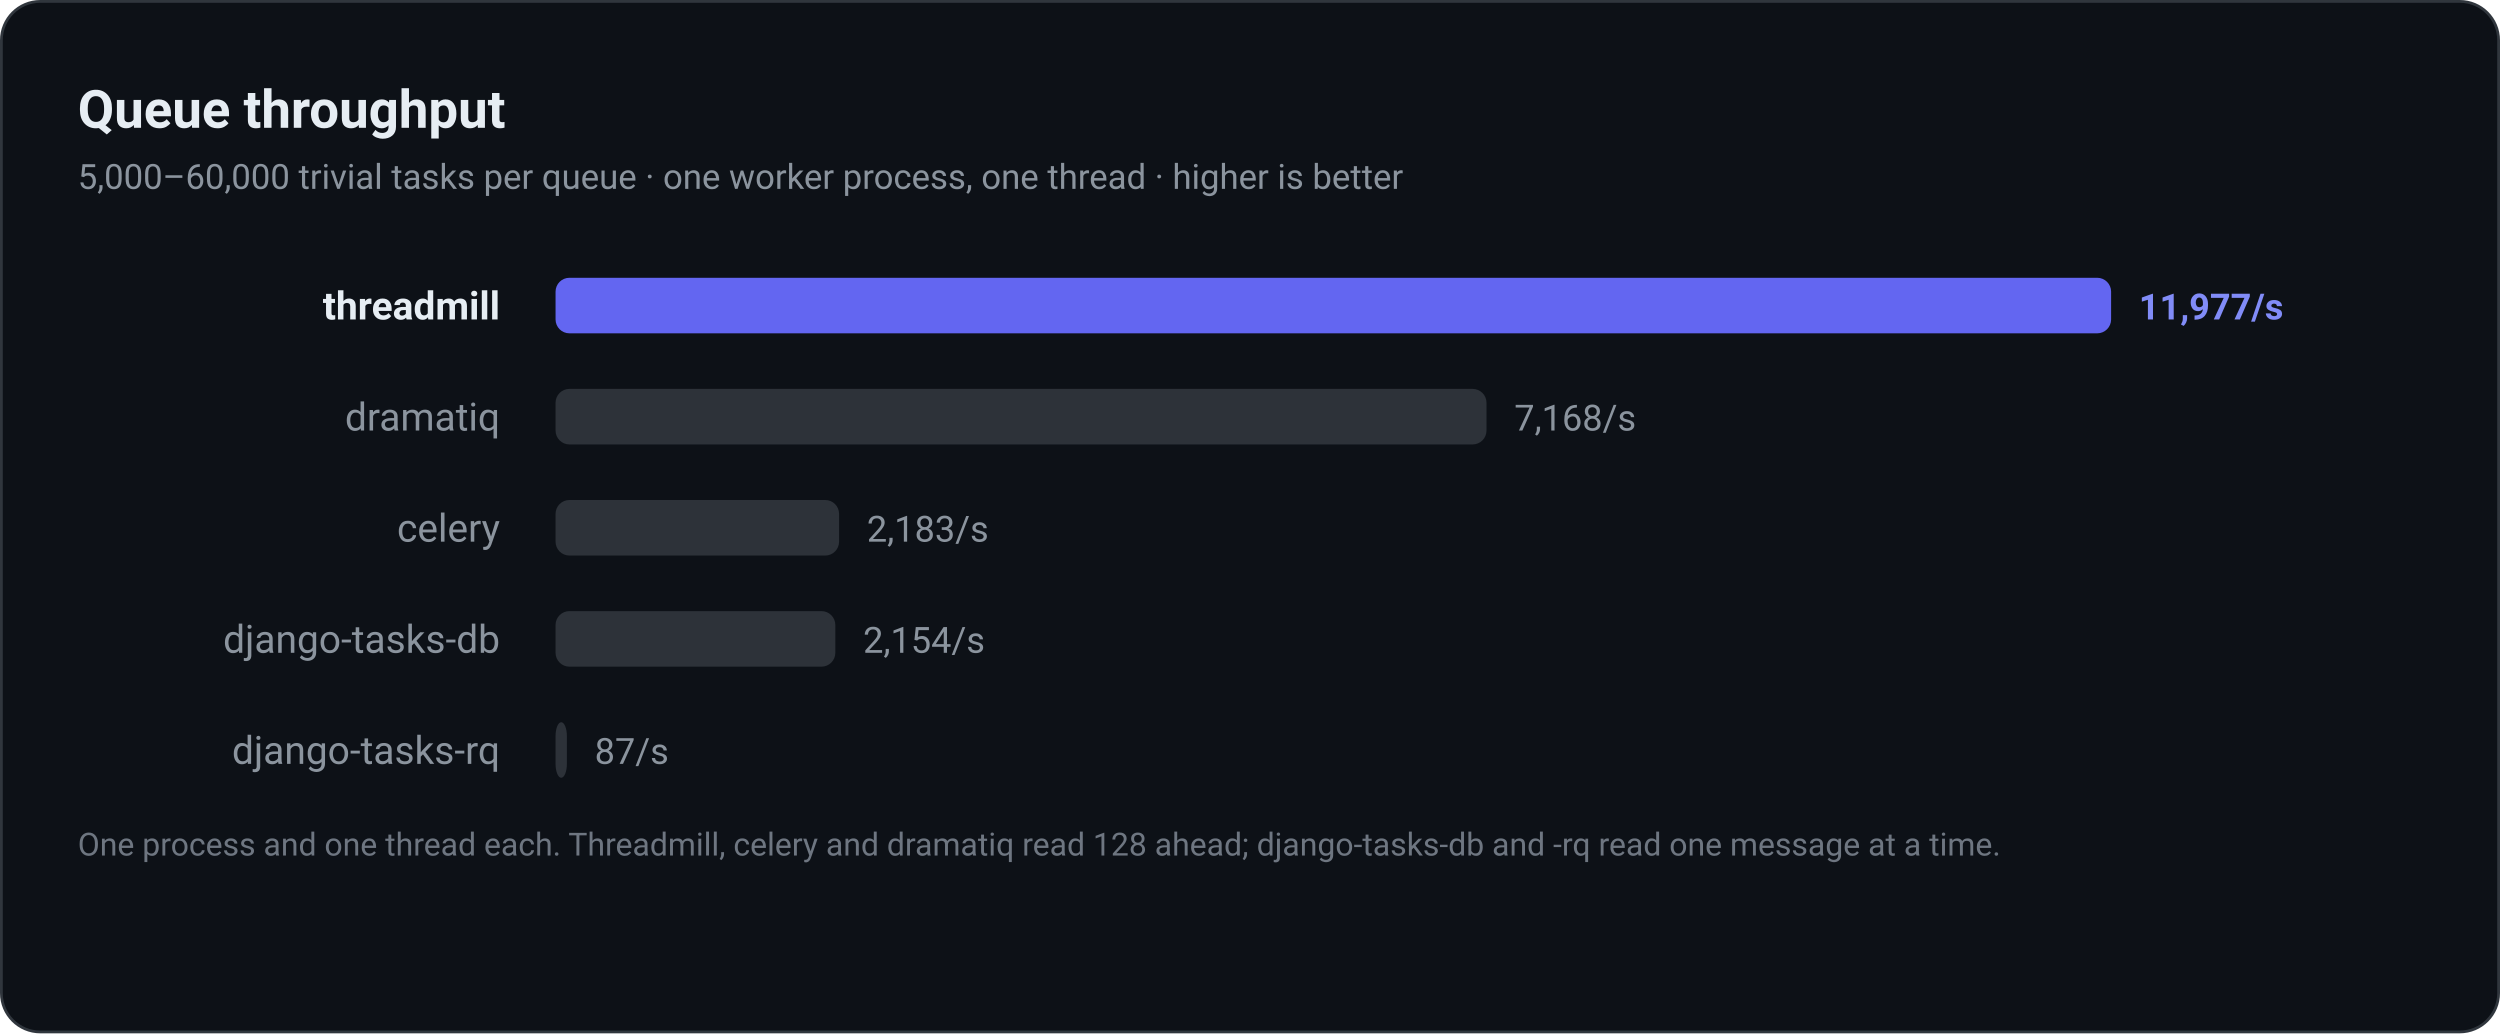
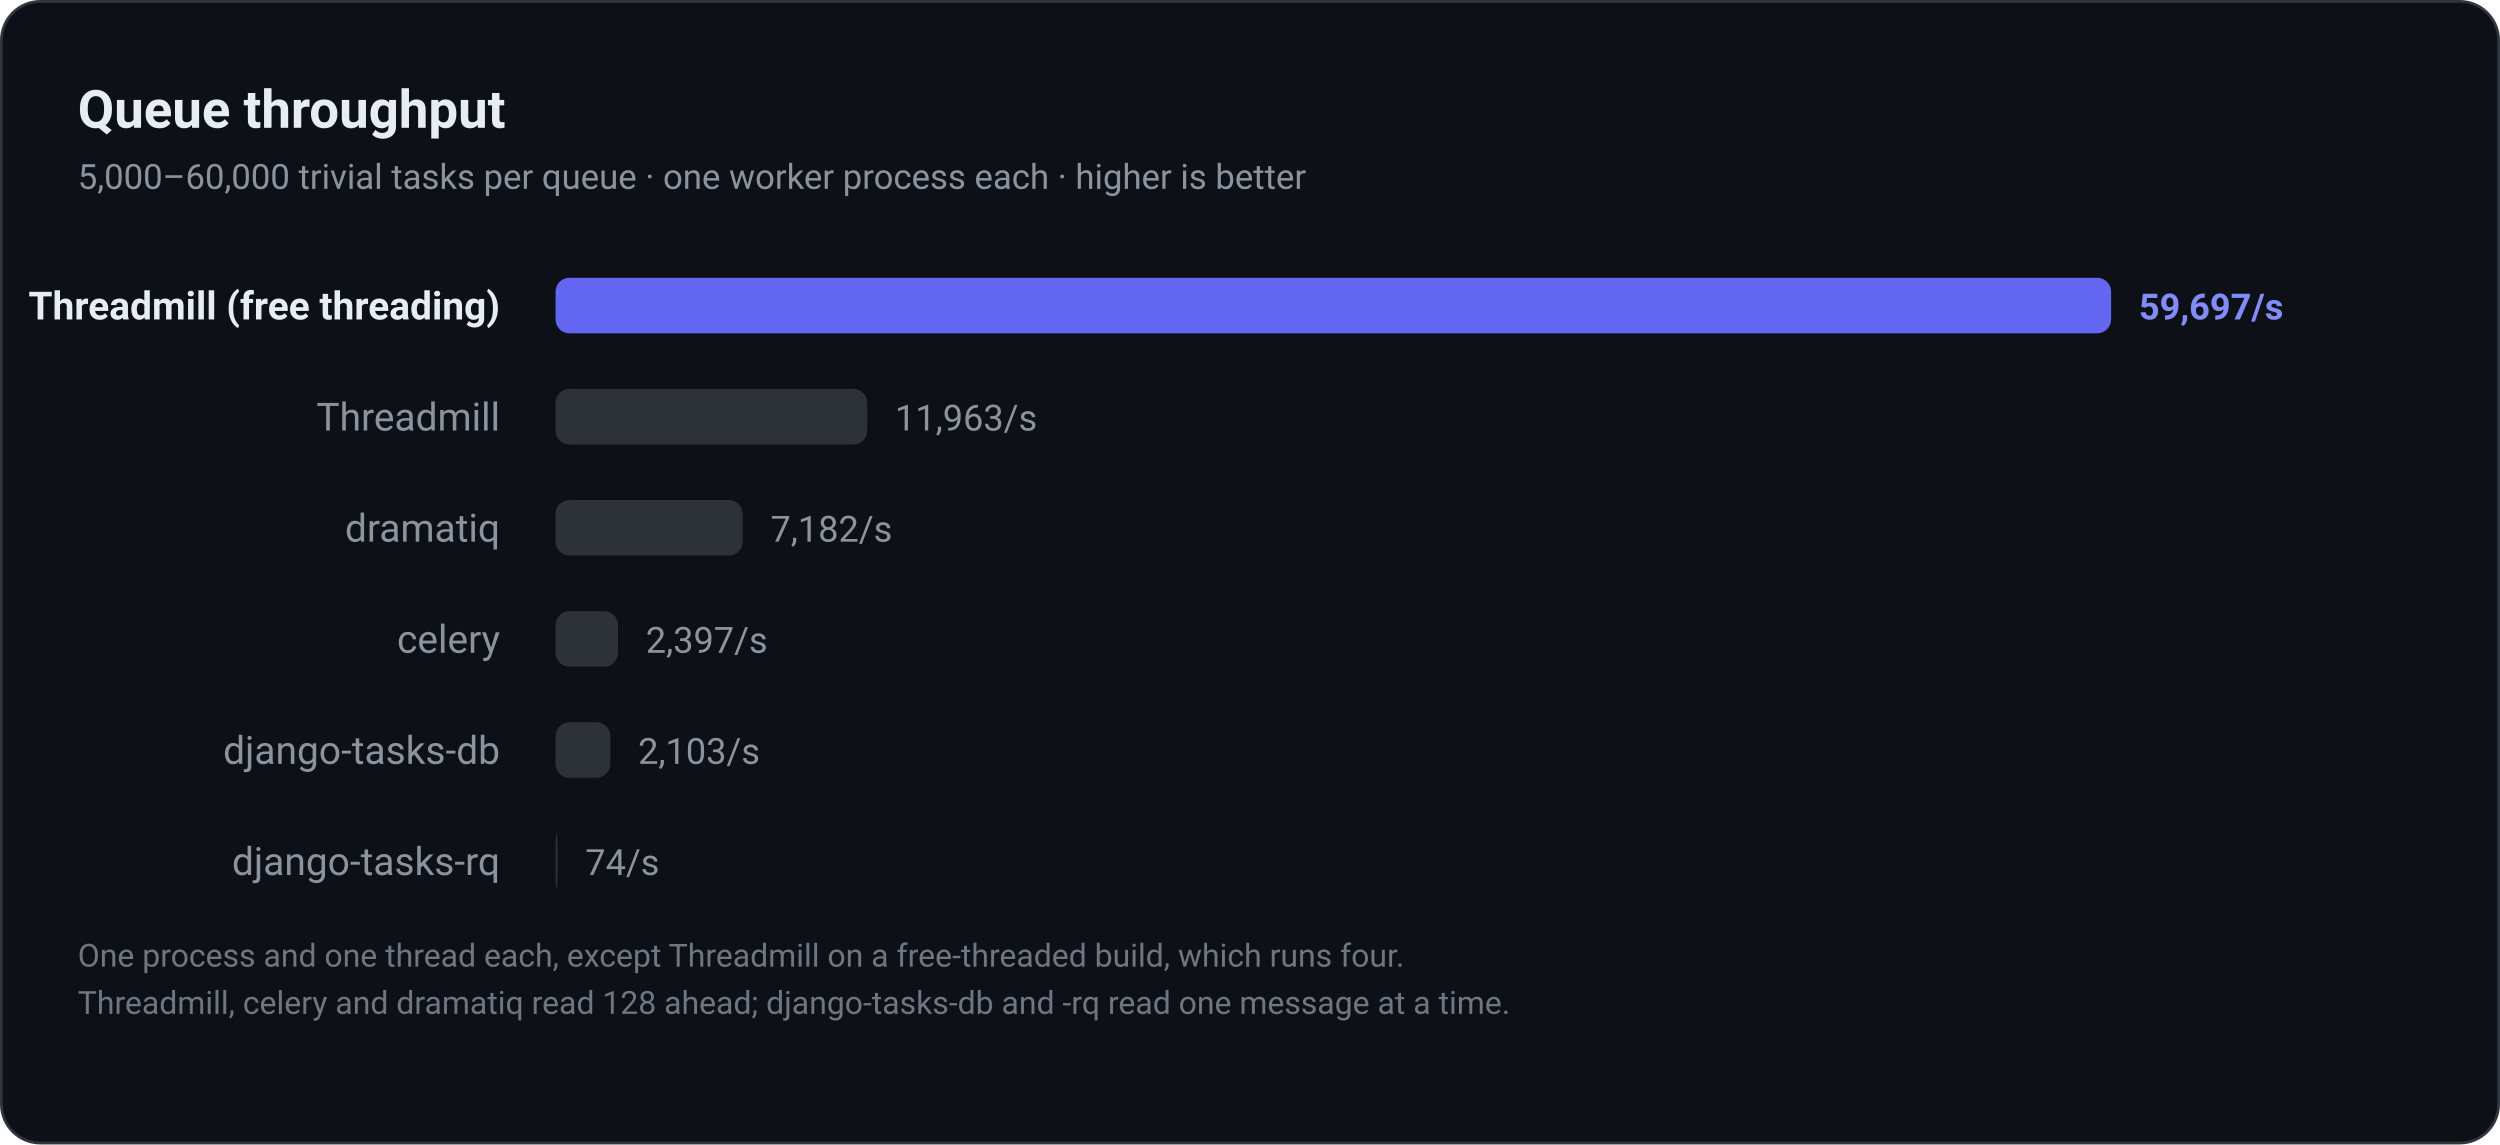
- <svg xmlns="http://www.w3.org/2000/svg" viewBox="0 0 900 372" width="900" height="372" role="img" aria-label="Tasks per second with one worker: threadmill 11,977, dramatiq 7,168, celery 2,183, django-tasks-db 2,154, django-tasks-rq 87.">
+ <svg xmlns="http://www.w3.org/2000/svg" viewBox="0 0 900 412" width="900" height="412" role="img" aria-label="Tasks per second with one worker process each: Threadmill (free threading) 59,697, Threadmill 11,963, dramatiq 7,182, celery 2,397, django-tasks-db 2,103, django-tasks-rq 74.">
  <style>svg{max-width:100%;height:auto}</style>
-   <rect x="0.5" y="0.5" width="899" height="371" rx="14" fill="#0d1117" stroke="#30363d" />
+   <rect x="0.5" y="0.5" width="899" height="411" rx="14" fill="#0d1117" stroke="#30363d" />
  <text x="28" y="46" font-family="system-ui, -apple-system, &quot;Segoe UI&quot;, Roboto, &quot;Helvetica Neue&quot;, Arial, sans-serif" font-size="19" font-weight="700" fill="#e6edf3" text-anchor="start">Queue throughput</text>
-   <text x="28" y="68" font-family="system-ui, -apple-system, &quot;Segoe UI&quot;, Roboto, &quot;Helvetica Neue&quot;, Arial, sans-serif" font-size="12.5" font-weight="400" fill="#8b949e" text-anchor="start">5,000–60,000 trivial tasks per queue · one worker process, one thread · higher is better</text>
-   <text x="180" y="115" font-family="system-ui, -apple-system, &quot;Segoe UI&quot;, Roboto, &quot;Helvetica Neue&quot;, Arial, sans-serif" font-size="14" font-weight="700" fill="#e6edf3" text-anchor="end">threadmill</text>
+   <text x="28" y="68" font-family="system-ui, -apple-system, &quot;Segoe UI&quot;, Roboto, &quot;Helvetica Neue&quot;, Arial, sans-serif" font-size="12.5" font-weight="400" fill="#8b949e" text-anchor="start">5,000–60,000 trivial tasks per queue · one worker process each · higher is better</text>
+   <text x="180" y="115" font-family="system-ui, -apple-system, &quot;Segoe UI&quot;, Roboto, &quot;Helvetica Neue&quot;, Arial, sans-serif" font-size="14" font-weight="700" fill="#e6edf3" text-anchor="end">Threadmill (free threading)</text>
  <rect x="200" y="100" width="560.00" height="20" rx="5" fill="#6366f1" opacity="1" />
-   <text x="770" y="115" font-family="system-ui, -apple-system, &quot;Segoe UI&quot;, Roboto, &quot;Helvetica Neue&quot;, Arial, sans-serif" font-size="13" font-weight="700" fill="#818cf8" text-anchor="start">11,977/s</text>
-   <text x="180" y="155" font-family="system-ui, -apple-system, &quot;Segoe UI&quot;, Roboto, &quot;Helvetica Neue&quot;, Arial, sans-serif" font-size="14" font-weight="400" fill="#8b949e" text-anchor="end">dramatiq</text>
-   <rect x="200" y="140" width="335.14" height="20" rx="5" fill="#8b949e" opacity="0.25" />
-   <text x="545.141" y="155" font-family="system-ui, -apple-system, &quot;Segoe UI&quot;, Roboto, &quot;Helvetica Neue&quot;, Arial, sans-serif" font-size="13" font-weight="400" fill="#8b949e" text-anchor="start">7,168/s</text>
-   <text x="180" y="195" font-family="system-ui, -apple-system, &quot;Segoe UI&quot;, Roboto, &quot;Helvetica Neue&quot;, Arial, sans-serif" font-size="14" font-weight="400" fill="#8b949e" text-anchor="end">celery</text>
-   <rect x="200" y="180" width="102.07" height="20" rx="5" fill="#8b949e" opacity="0.25" />
-   <text x="312.07" y="195" font-family="system-ui, -apple-system, &quot;Segoe UI&quot;, Roboto, &quot;Helvetica Neue&quot;, Arial, sans-serif" font-size="13" font-weight="400" fill="#8b949e" text-anchor="start">2,183/s</text>
-   <text x="180" y="235" font-family="system-ui, -apple-system, &quot;Segoe UI&quot;, Roboto, &quot;Helvetica Neue&quot;, Arial, sans-serif" font-size="14" font-weight="400" fill="#8b949e" text-anchor="end">django-tasks-db</text>
-   <rect x="200" y="220" width="100.72" height="20" rx="5" fill="#8b949e" opacity="0.25" />
-   <text x="310.723" y="235" font-family="system-ui, -apple-system, &quot;Segoe UI&quot;, Roboto, &quot;Helvetica Neue&quot;, Arial, sans-serif" font-size="13" font-weight="400" fill="#8b949e" text-anchor="start">2,154/s</text>
-   <text x="180" y="275" font-family="system-ui, -apple-system, &quot;Segoe UI&quot;, Roboto, &quot;Helvetica Neue&quot;, Arial, sans-serif" font-size="14" font-weight="400" fill="#8b949e" text-anchor="end">django-tasks-rq</text>
-   <rect x="200" y="260" width="4.08" height="20" rx="5" fill="#8b949e" opacity="0.25" />
-   <text x="214.079" y="275" font-family="system-ui, -apple-system, &quot;Segoe UI&quot;, Roboto, &quot;Helvetica Neue&quot;, Arial, sans-serif" font-size="13" font-weight="400" fill="#8b949e" text-anchor="start">87/s</text>
-   <text x="28" y="308" font-family="system-ui, -apple-system, &quot;Segoe UI&quot;, Roboto, &quot;Helvetica Neue&quot;, Arial, sans-serif" font-size="11.5" font-weight="400" fill="#6e7681" text-anchor="start">One process and one thread each. Threadmill, celery and dramatiq read 128 ahead; django-tasks-db and -rq read one message at a time.</text>
+   <text x="770" y="115" font-family="system-ui, -apple-system, &quot;Segoe UI&quot;, Roboto, &quot;Helvetica Neue&quot;, Arial, sans-serif" font-size="13" font-weight="700" fill="#818cf8" text-anchor="start">59,697/s</text>
+   <text x="180" y="155" font-family="system-ui, -apple-system, &quot;Segoe UI&quot;, Roboto, &quot;Helvetica Neue&quot;, Arial, sans-serif" font-size="14" font-weight="400" fill="#8b949e" text-anchor="end">Threadmill</text>
+   <rect x="200" y="140" width="112.22" height="20" rx="5" fill="#8b949e" opacity="0.25" />
+   <text x="322.217" y="155" font-family="system-ui, -apple-system, &quot;Segoe UI&quot;, Roboto, &quot;Helvetica Neue&quot;, Arial, sans-serif" font-size="13" font-weight="400" fill="#8b949e" text-anchor="start">11,963/s</text>
+   <text x="180" y="195" font-family="system-ui, -apple-system, &quot;Segoe UI&quot;, Roboto, &quot;Helvetica Neue&quot;, Arial, sans-serif" font-size="14" font-weight="400" fill="#8b949e" text-anchor="end">dramatiq</text>
+   <rect x="200" y="180" width="67.37" height="20" rx="5" fill="#8b949e" opacity="0.25" />
+   <text x="277.372" y="195" font-family="system-ui, -apple-system, &quot;Segoe UI&quot;, Roboto, &quot;Helvetica Neue&quot;, Arial, sans-serif" font-size="13" font-weight="400" fill="#8b949e" text-anchor="start">7,182/s</text>
+   <text x="180" y="235" font-family="system-ui, -apple-system, &quot;Segoe UI&quot;, Roboto, &quot;Helvetica Neue&quot;, Arial, sans-serif" font-size="14" font-weight="400" fill="#8b949e" text-anchor="end">celery</text>
+   <rect x="200" y="220" width="22.48" height="20" rx="5" fill="#8b949e" opacity="0.25" />
+   <text x="232.483" y="235" font-family="system-ui, -apple-system, &quot;Segoe UI&quot;, Roboto, &quot;Helvetica Neue&quot;, Arial, sans-serif" font-size="13" font-weight="400" fill="#8b949e" text-anchor="start">2,397/s</text>
+   <text x="180" y="275" font-family="system-ui, -apple-system, &quot;Segoe UI&quot;, Roboto, &quot;Helvetica Neue&quot;, Arial, sans-serif" font-size="14" font-weight="400" fill="#8b949e" text-anchor="end">django-tasks-db</text>
+   <rect x="200" y="260" width="19.73" height="20" rx="5" fill="#8b949e" opacity="0.25" />
+   <text x="229.728" y="275" font-family="system-ui, -apple-system, &quot;Segoe UI&quot;, Roboto, &quot;Helvetica Neue&quot;, Arial, sans-serif" font-size="13" font-weight="400" fill="#8b949e" text-anchor="start">2,103/s</text>
+   <text x="180" y="315" font-family="system-ui, -apple-system, &quot;Segoe UI&quot;, Roboto, &quot;Helvetica Neue&quot;, Arial, sans-serif" font-size="14" font-weight="400" fill="#8b949e" text-anchor="end">django-tasks-rq</text>
+   <rect x="200" y="300" width="0.70" height="20" rx="5" fill="#8b949e" opacity="0.25" />
+   <text x="210.698" y="315" font-family="system-ui, -apple-system, &quot;Segoe UI&quot;, Roboto, &quot;Helvetica Neue&quot;, Arial, sans-serif" font-size="13" font-weight="400" fill="#8b949e" text-anchor="start">74/s</text>
+   <text x="28" y="348" font-family="system-ui, -apple-system, &quot;Segoe UI&quot;, Roboto, &quot;Helvetica Neue&quot;, Arial, sans-serif" font-size="11.5" font-weight="400" fill="#6e7681" text-anchor="start">One process and one thread each, except Threadmill on a free-threaded build, which runs four.</text>
+   <text x="28" y="365" font-family="system-ui, -apple-system, &quot;Segoe UI&quot;, Roboto, &quot;Helvetica Neue&quot;, Arial, sans-serif" font-size="11.5" font-weight="400" fill="#6e7681" text-anchor="start">Threadmill, celery and dramatiq read 128 ahead; django-tasks-db and -rq read one message at a time.</text>
</svg>
